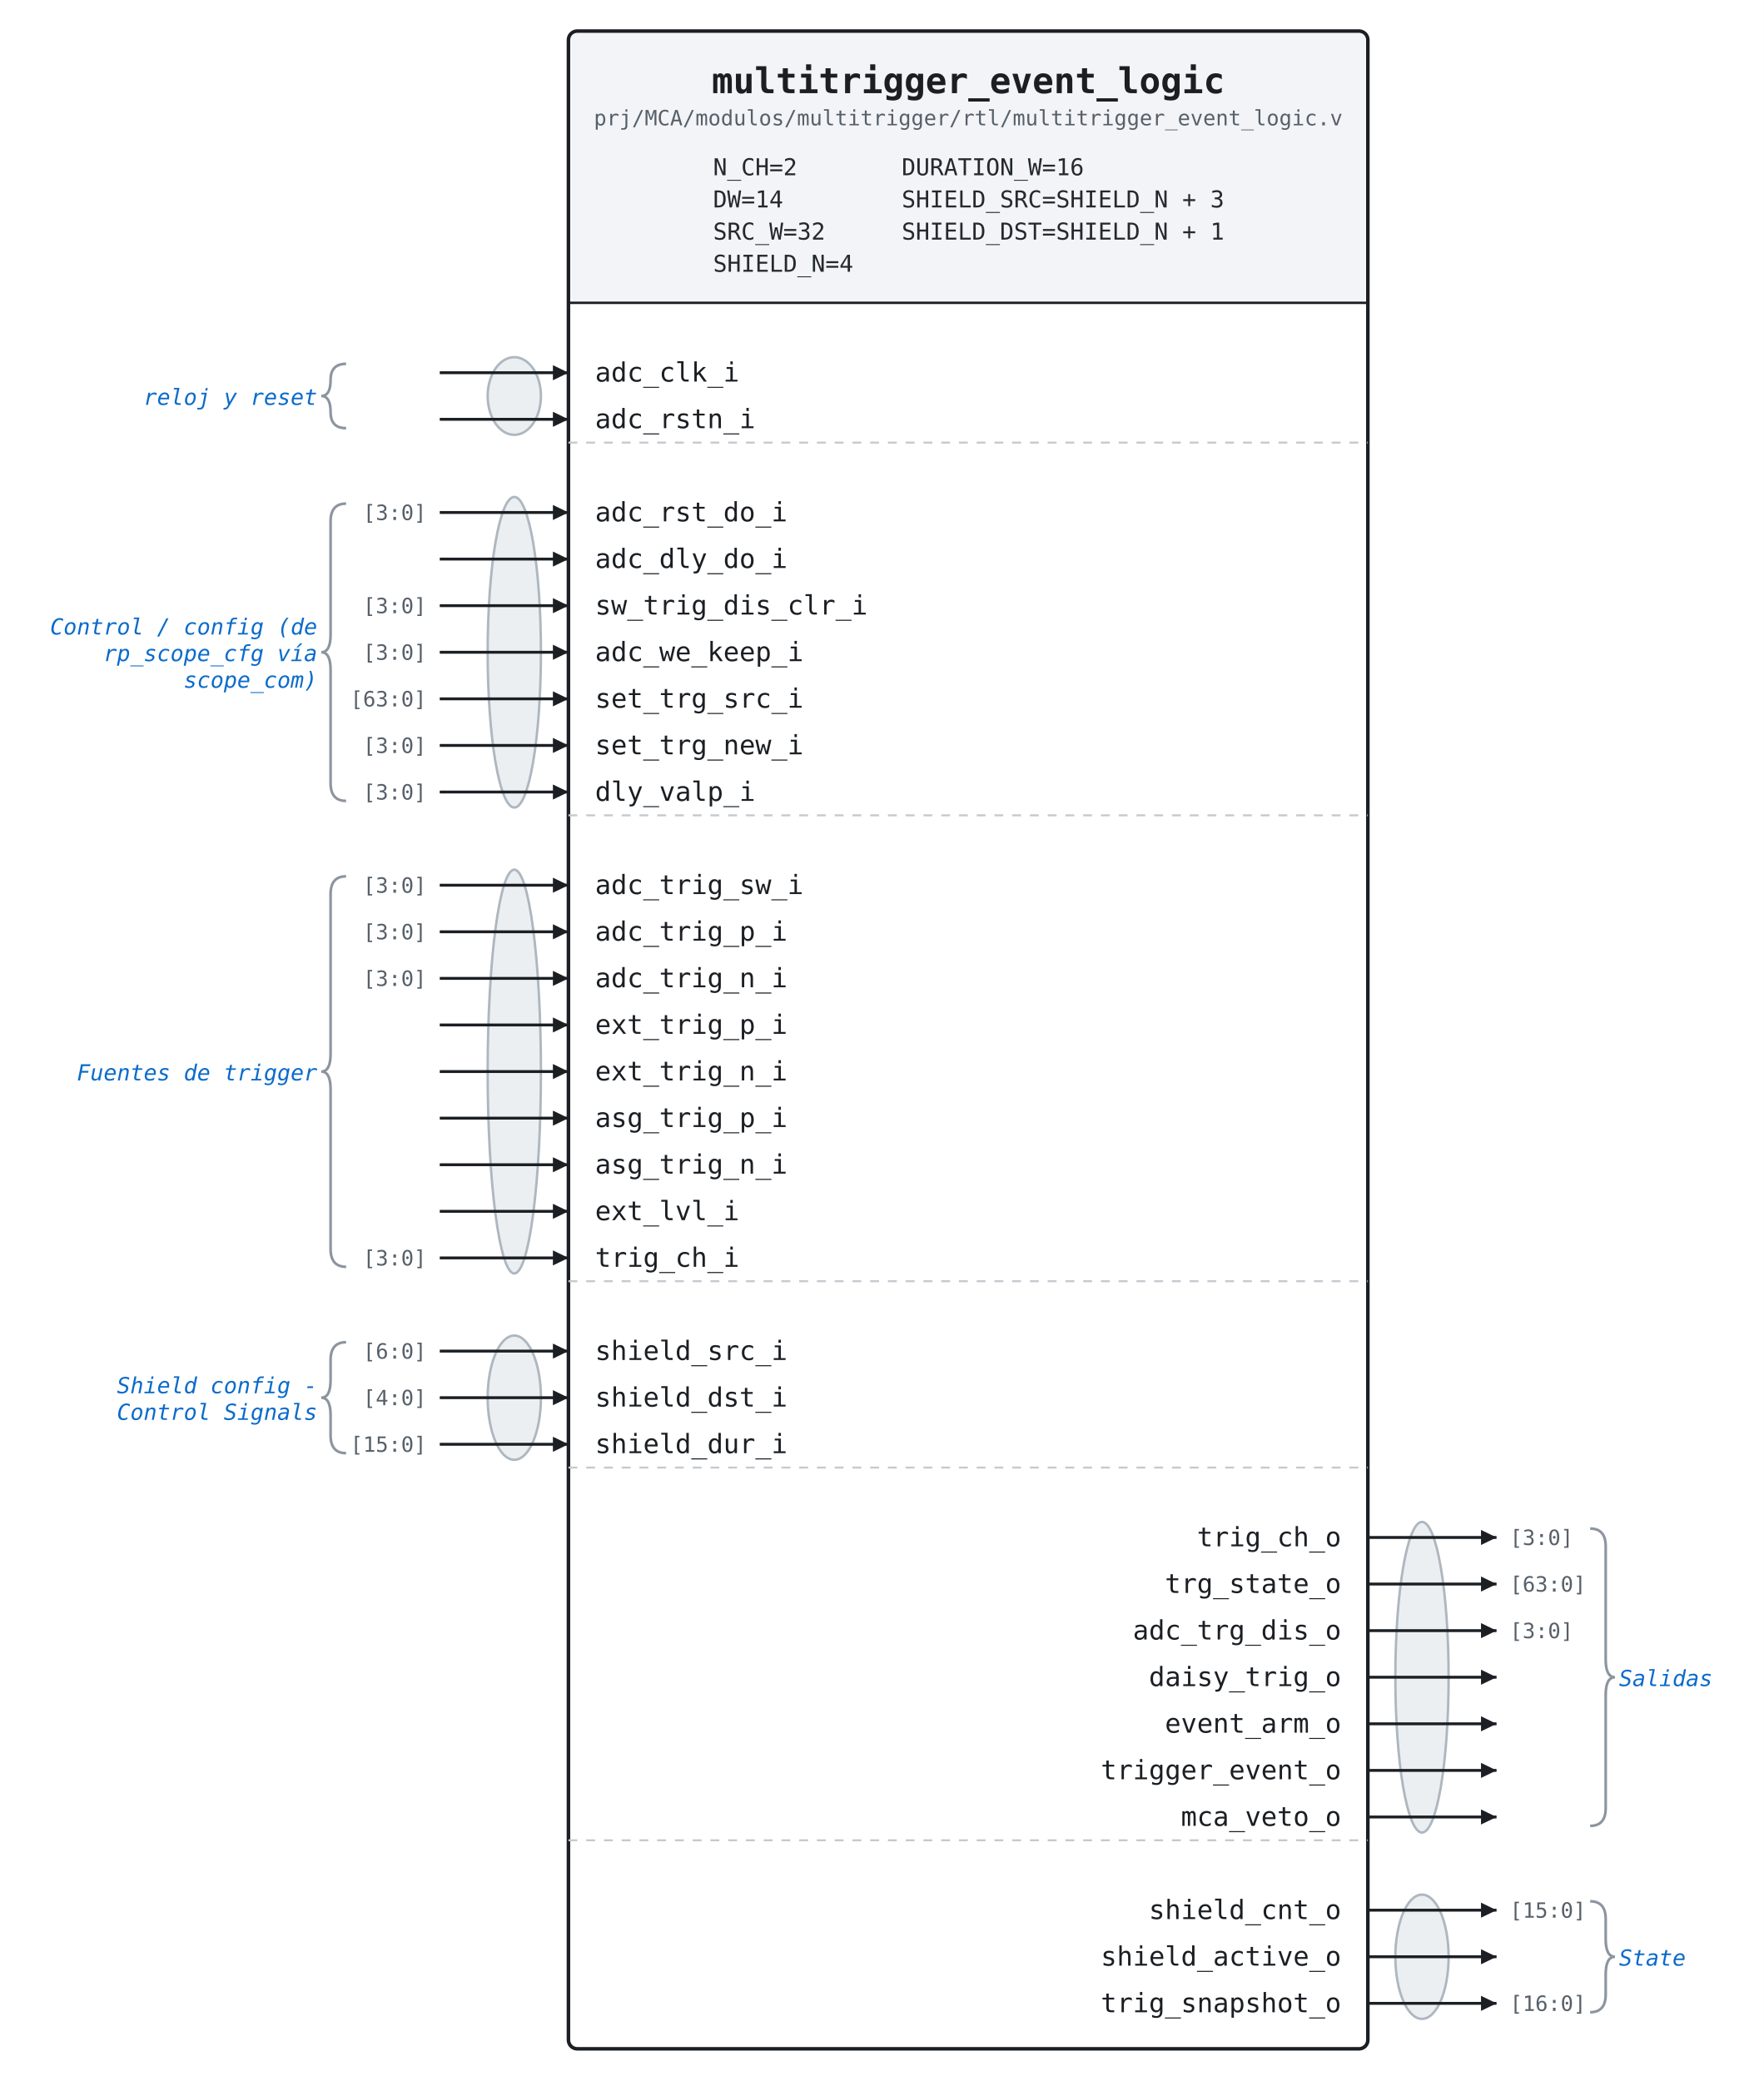
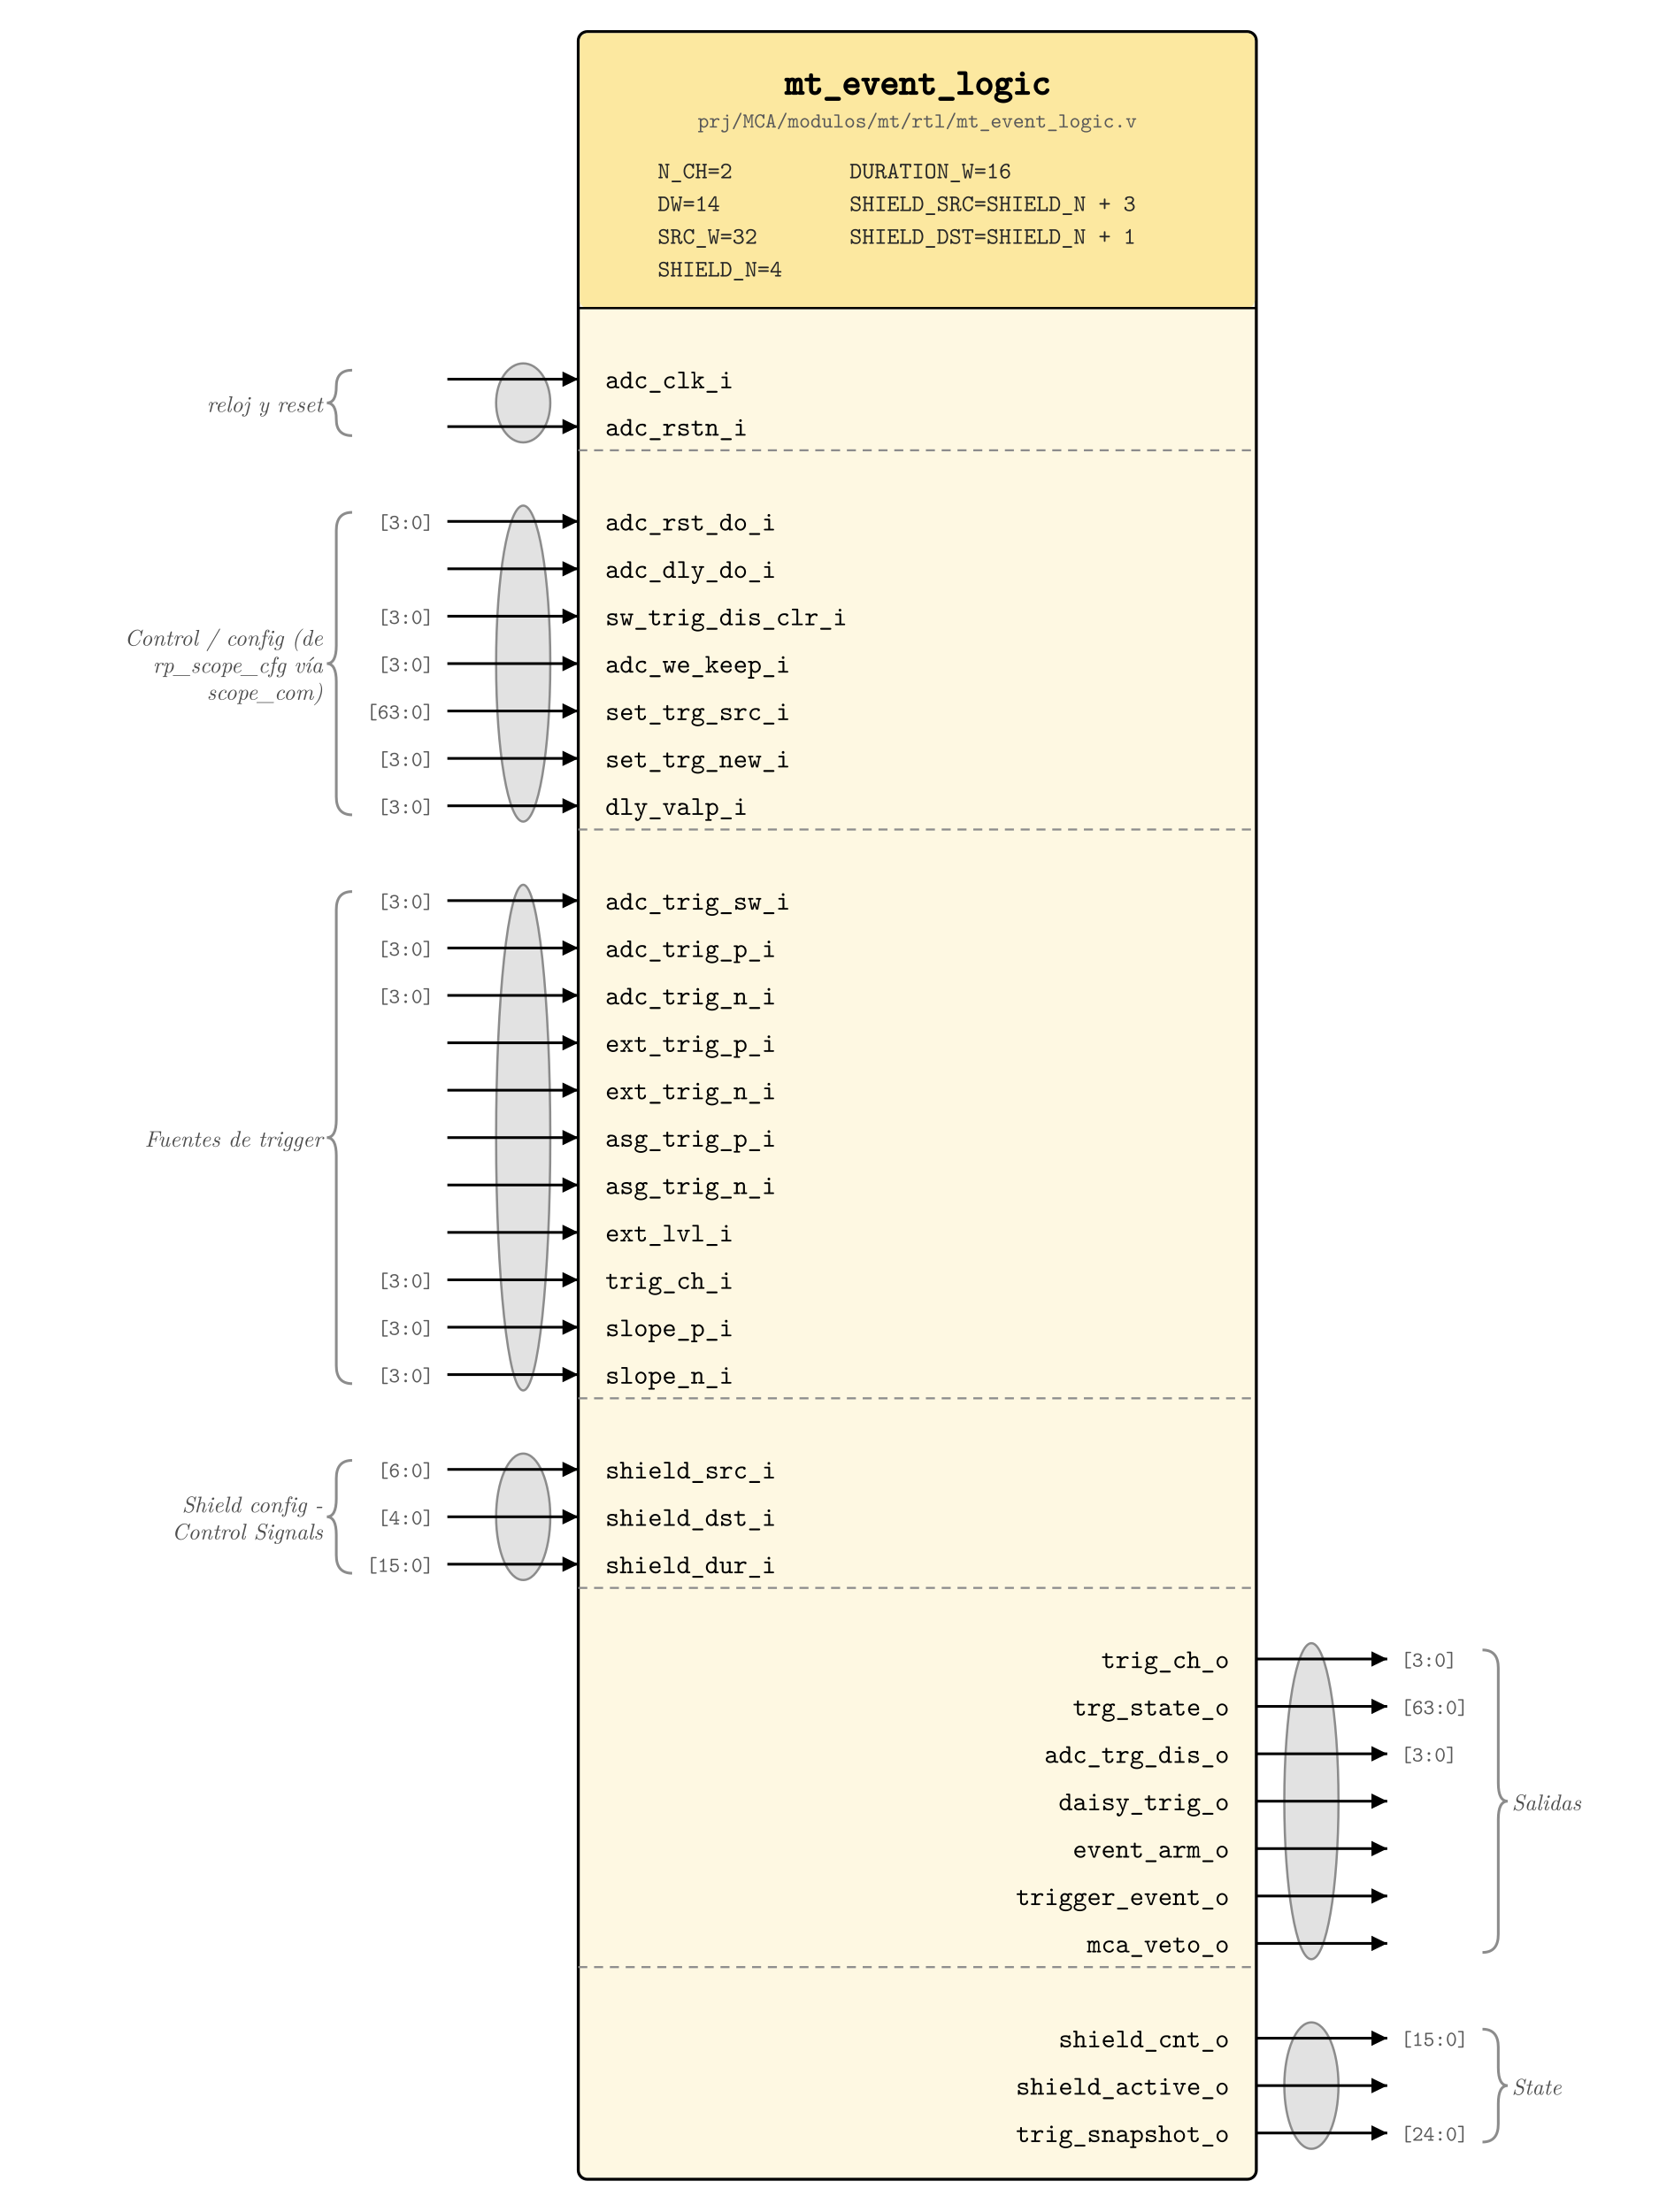
- <svg xmlns="http://www.w3.org/2000/svg" width="795" height="938" viewBox="0 0 795 938" font-family="ui-monospace,SFMono-Regular,Menlo,Consolas,monospace">
+ <svg xmlns="http://www.w3.org/2000/svg" width="735" height="980" viewBox="0 0 735 980" font-family="&quot;Latin Modern Mono&quot;,&quot;CMU Typewriter Text&quot;,ui-monospace,SFMono-Regular,Menlo,Consolas,monospace">
  <style>
-   .bg{fill:#ffffff}            .box{fill:#ffffff;stroke:#1b1f24;stroke-width:1.6}
-   .hdr{fill:#f2f4f7;stroke:none}
-   .rule{stroke:#1b1f24;stroke-width:1.1}
-   .sep{stroke:#c3cad1;stroke-width:0.9;stroke-dasharray:4 4}
-   .pin{stroke:#1b1f24;stroke-width:1.3;fill:none}
-   .arr{fill:#1b1f24;stroke:none}
-   .nm{fill:#1b1f24}            .wd{fill:#57606a}
-   .gp{fill:#0b6bcb;font-style:italic}
-   .ti{fill:#1b1f24;font-weight:700} .sb{fill:#57606a} .pr{fill:#24292f}
+   .bg{fill:#ffffff}            .box{stroke:#000000;stroke-width:1.3}
+   .hdr{stroke:none}
+   .rule{stroke:#000000;stroke-width:1.0}
+   .sep{stroke:#8c8c8c;stroke-width:0.9;stroke-dasharray:4 3}
+   .pin{stroke:#000000;stroke-width:1.2;fill:none}
+   .arr{fill:#000000;stroke:none}
+   .nm{fill:#000000}            .wd{fill:#595959}
+   .gp{fill:#4d4d4d;font-style:italic;font-family:"Latin Modern Roman","CMU Serif","Computer Modern Serif",Georgia,serif}
+   .ti{fill:#000000;font-weight:700} .sb{fill:#595959} .pr{fill:#262626}
+   .lg{fill:#4d4d4d;font-family:"Latin Modern Roman","CMU Serif","Computer Modern Serif",Georgia,serif}
  /* Tintes planos y no fill-opacity: hay renderers de SVG a PNG que ignoran la
     opacidad y dejan la elipse maciza, tapando los cables que abarca. */
-   .brc{fill:none;stroke:#8c959f;stroke-width:1.2}
-   .bus {fill:#eceff2;stroke:#aeb7c0;stroke-width:1.1}
-   .busm{fill:#dcebfb;stroke:#0b6bcb;stroke-width:1.3}
-   .buss{fill:#fbefd6;stroke:#bf8700;stroke-width:1.3}
-   .dotm{fill:#0b6bcb;stroke:none}
-   .dots{fill:#ffffff;stroke:#bf8700;stroke-width:1.6}
-   @media (prefers-color-scheme: dark){
-     .bg{fill:#0d1117}          .box{fill:#0d1117;stroke:#c9d1d9}
-     .hdr{fill:#161b22}         .rule{stroke:#c9d1d9}
-     .sep{stroke:#30363d}       .pin{stroke:#c9d1d9}
-     .arr{fill:#c9d1d9}         .nm{fill:#e6edf3} .wd{fill:#8b949e}
-     .gp{fill:#58a6ff}          .ti{fill:#e6edf3} .sb{fill:#8b949e} .pr{fill:#c9d1d9}
-     .brc{stroke:#6e7681}
-     .bus {fill:#21262d;stroke:#6e7681}
-     .busm{fill:#10243e;stroke:#58a6ff}
-     .buss{fill:#2b2008;stroke:#d29922}
-     .dotm{fill:#58a6ff}        .dots{fill:#0d1117;stroke:#d29922}
-   }
+   .brc{fill:none;stroke:#8c8c8c;stroke-width:1.2}
+   .bus {fill:#e2e2e2;stroke:#8c8c8c;stroke-width:1.0}
+   .busm{fill:#fdddbc;stroke:#000000;stroke-width:1.1}
+   .buss{fill:#f8c6c6;stroke:#000000;stroke-width:1.1}
+   .dotm{fill:#fccea0;stroke:#000000;stroke-width:1.1}
+   .dots{fill:#f08080;stroke:#000000;stroke-width:1.1}
</style>
-   <rect class="bg" x="0" y="0" width="795" height="938" />
-   <rect class="box" x="256.2" y="14.0" width="360.3" height="909.5" rx="4" />
-   <rect class="hdr" x="257.2" y="15.0" width="358.3" height="121.5" rx="3" />
-   <text class="ti" x="436.4" y="42.0" font-size="16" text-anchor="middle">multitrigger_event_logic</text>
-   <text class="sb" x="436.4" y="56.5" font-size="9.5" text-anchor="middle">prj/MCA/modulos/multitrigger/rtl/multitrigger_event_logic.v</text>
-   <text class="pr" x="321.4" y="79.0" font-size="10.5">N_CH=2</text>
-   <text class="pr" x="321.4" y="93.5" font-size="10.5">DW=14</text>
-   <text class="pr" x="321.4" y="108.0" font-size="10.5">SRC_W=32</text>
-   <text class="pr" x="321.4" y="122.5" font-size="10.5">SHIELD_N=4</text>
-   <text class="pr" x="406.4" y="79.0" font-size="10.5">DURATION_W=16</text>
-   <text class="pr" x="406.4" y="93.5" font-size="10.5">SHIELD_SRC=SHIELD_N + 3</text>
-   <text class="pr" x="406.4" y="108.0" font-size="10.5">SHIELD_DST=SHIELD_N + 1</text>
-   <line class="rule" x1="256.2" y1="136.5" x2="616.5" y2="136.5" />
+   <rect class="bg" x="0" y="0" width="735" height="980" />
+   <rect class="box" x="256.2" y="14.0" width="300.4" height="951.5" rx="4" fill="#fef8e2" />
+   <rect class="hdr" x="256.9" y="14.7" width="299.0" height="121.8" rx="3.5" fill="#fce8a0" />
+   <text class="ti" x="406.4" y="42.0" font-size="16" text-anchor="middle">mt_event_logic</text>
+   <text class="sb" x="406.4" y="56.5" font-size="9.5" text-anchor="middle">prj/MCA/modulos/mt/rtl/mt_event_logic.v</text>
+   <text class="pr" x="291.4" y="79.0" font-size="10.5">N_CH=2</text>
+   <text class="pr" x="291.4" y="93.5" font-size="10.5">DW=14</text>
+   <text class="pr" x="291.4" y="108.0" font-size="10.5">SRC_W=32</text>
+   <text class="pr" x="291.4" y="122.5" font-size="10.5">SHIELD_N=4</text>
+   <text class="pr" x="376.4" y="79.0" font-size="10.5">DURATION_W=16</text>
+   <text class="pr" x="376.4" y="93.5" font-size="10.5">SHIELD_SRC=SHIELD_N + 3</text>
+   <text class="pr" x="376.4" y="108.0" font-size="10.5">SHIELD_DST=SHIELD_N + 1</text>
+   <line class="rule" x1="256.2" y1="136.5" x2="556.6" y2="136.5" />
  <ellipse class="bus" cx="231.8" cy="178.5" rx="12.0" ry="17.5" />
  <path class="brc" d="M156.0,164.0 Q149.0,164.0 149.0,171.2 L149.0,171.2 Q149.0,178.5 144.8,178.5 Q149.0,178.5 149.0,185.8 L149.0,185.8 Q149.0,193.0 156.0,193.0" />
  <text class="gp" x="143.0" y="182.5" font-size="10" text-anchor="end">reloj y reset</text>
  <line class="pin" x1="198.2" y1="168.0" x2="256.2" y2="168.0" />
  <path class="arr" d="M249.2,164.6 L256.2,168.0 L249.2,171.4 Z" />
  <text class="nm" x="268.2" y="172.0" font-size="12">adc_clk_i</text>
  <line class="pin" x1="198.2" y1="189.0" x2="256.2" y2="189.0" />
  <path class="arr" d="M249.2,185.6 L256.2,189.0 L249.2,192.4 Z" />
  <text class="nm" x="268.2" y="193.0" font-size="12">adc_rstn_i</text>
-   <line class="sep" x1="256.2" y1="199.5" x2="616.5" y2="199.5" />
+   <line class="sep" x1="256.2" y1="199.5" x2="556.6" y2="199.5" />
  <ellipse class="bus" cx="231.8" cy="294.0" rx="12.0" ry="70.0" />
  <path class="brc" d="M156.0,227.0 Q149.0,227.0 149.0,235.0 L149.0,286.0 Q149.0,294.0 144.8,294.0 Q149.0,294.0 149.0,302.0 L149.0,353.0 Q149.0,361.0 156.0,361.0" />
  <text class="gp" x="143.0" y="286.0" font-size="10" text-anchor="end">Control / config (de</text>
  <text class="gp" x="143.0" y="298.0" font-size="10" text-anchor="end">rp_scope_cfg vía</text>
  <text class="gp" x="143.0" y="310.0" font-size="10" text-anchor="end">scope_com)</text>
  <line class="pin" x1="198.2" y1="231.0" x2="256.2" y2="231.0" />
  <path class="arr" d="M249.2,227.6 L256.2,231.0 L249.2,234.4 Z" />
  <text class="wd" x="192.2" y="234.4" font-size="9.5" text-anchor="end">[3:0]</text>
  <text class="nm" x="268.2" y="235.0" font-size="12">adc_rst_do_i</text>
  <line class="pin" x1="198.2" y1="252.0" x2="256.2" y2="252.0" />
  <path class="arr" d="M249.2,248.6 L256.2,252.0 L249.2,255.4 Z" />
  <text class="nm" x="268.2" y="256.0" font-size="12">adc_dly_do_i</text>
  <line class="pin" x1="198.2" y1="273.0" x2="256.2" y2="273.0" />
  <path class="arr" d="M249.2,269.6 L256.2,273.0 L249.2,276.4 Z" />
  <text class="wd" x="192.2" y="276.4" font-size="9.5" text-anchor="end">[3:0]</text>
  <text class="nm" x="268.2" y="277.0" font-size="12">sw_trig_dis_clr_i</text>
  <line class="pin" x1="198.2" y1="294.0" x2="256.2" y2="294.0" />
  <path class="arr" d="M249.2,290.6 L256.2,294.0 L249.2,297.4 Z" />
  <text class="wd" x="192.2" y="297.4" font-size="9.5" text-anchor="end">[3:0]</text>
  <text class="nm" x="268.2" y="298.0" font-size="12">adc_we_keep_i</text>
  <line class="pin" x1="198.2" y1="315.0" x2="256.2" y2="315.0" />
  <path class="arr" d="M249.2,311.6 L256.2,315.0 L249.2,318.4 Z" />
  <text class="wd" x="192.2" y="318.4" font-size="9.5" text-anchor="end">[63:0]</text>
  <text class="nm" x="268.2" y="319.0" font-size="12">set_trg_src_i</text>
  <line class="pin" x1="198.2" y1="336.0" x2="256.2" y2="336.0" />
  <path class="arr" d="M249.2,332.6 L256.2,336.0 L249.2,339.4 Z" />
  <text class="wd" x="192.2" y="339.4" font-size="9.5" text-anchor="end">[3:0]</text>
  <text class="nm" x="268.2" y="340.0" font-size="12">set_trg_new_i</text>
  <line class="pin" x1="198.2" y1="357.0" x2="256.2" y2="357.0" />
  <path class="arr" d="M249.2,353.6 L256.2,357.0 L249.2,360.4 Z" />
  <text class="wd" x="192.2" y="360.4" font-size="9.5" text-anchor="end">[3:0]</text>
  <text class="nm" x="268.2" y="361.0" font-size="12">dly_valp_i</text>
-   <line class="sep" x1="256.2" y1="367.5" x2="616.5" y2="367.5" />
-   <ellipse class="bus" cx="231.8" cy="483.0" rx="12.0" ry="91.0" />
-   <path class="brc" d="M156.0,395.0 Q149.0,395.0 149.0,403.0 L149.0,475.0 Q149.0,483.0 144.8,483.0 Q149.0,483.0 149.0,491.0 L149.0,563.0 Q149.0,571.0 156.0,571.0" />
-   <text class="gp" x="143.0" y="487.0" font-size="10" text-anchor="end">Fuentes de trigger</text>
+   <line class="sep" x1="256.2" y1="367.5" x2="556.6" y2="367.5" />
+   <ellipse class="bus" cx="231.8" cy="504.0" rx="12.0" ry="112.0" />
+   <path class="brc" d="M156.0,395.0 Q149.0,395.0 149.0,403.0 L149.0,496.0 Q149.0,504.0 144.8,504.0 Q149.0,504.0 149.0,512.0 L149.0,605.0 Q149.0,613.0 156.0,613.0" />
+   <text class="gp" x="143.0" y="508.0" font-size="10" text-anchor="end">Fuentes de trigger</text>
  <line class="pin" x1="198.2" y1="399.0" x2="256.2" y2="399.0" />
  <path class="arr" d="M249.2,395.6 L256.2,399.0 L249.2,402.4 Z" />
  <text class="wd" x="192.2" y="402.4" font-size="9.5" text-anchor="end">[3:0]</text>
  <text class="nm" x="268.2" y="403.0" font-size="12">adc_trig_sw_i</text>
  <line class="pin" x1="198.2" y1="420.0" x2="256.2" y2="420.0" />
  <path class="arr" d="M249.2,416.6 L256.2,420.0 L249.2,423.4 Z" />
  <text class="wd" x="192.2" y="423.4" font-size="9.5" text-anchor="end">[3:0]</text>
  <text class="nm" x="268.2" y="424.0" font-size="12">adc_trig_p_i</text>
  <line class="pin" x1="198.2" y1="441.0" x2="256.2" y2="441.0" />
  <path class="arr" d="M249.2,437.6 L256.2,441.0 L249.2,444.4 Z" />
  <text class="wd" x="192.2" y="444.4" font-size="9.5" text-anchor="end">[3:0]</text>
  <text class="nm" x="268.2" y="445.0" font-size="12">adc_trig_n_i</text>
  <line class="pin" x1="198.2" y1="462.0" x2="256.2" y2="462.0" />
  <path class="arr" d="M249.2,458.6 L256.2,462.0 L249.2,465.4 Z" />
  <text class="nm" x="268.2" y="466.0" font-size="12">ext_trig_p_i</text>
  <line class="pin" x1="198.2" y1="483.0" x2="256.2" y2="483.0" />
  <path class="arr" d="M249.2,479.6 L256.2,483.0 L249.2,486.4 Z" />
  <text class="nm" x="268.2" y="487.0" font-size="12">ext_trig_n_i</text>
  <line class="pin" x1="198.2" y1="504.0" x2="256.2" y2="504.0" />
  <path class="arr" d="M249.2,500.6 L256.2,504.0 L249.2,507.4 Z" />
  <text class="nm" x="268.2" y="508.0" font-size="12">asg_trig_p_i</text>
  <line class="pin" x1="198.2" y1="525.0" x2="256.2" y2="525.0" />
  <path class="arr" d="M249.2,521.6 L256.2,525.0 L249.2,528.4 Z" />
  <text class="nm" x="268.2" y="529.0" font-size="12">asg_trig_n_i</text>
  <line class="pin" x1="198.2" y1="546.0" x2="256.2" y2="546.0" />
  <path class="arr" d="M249.2,542.6 L256.2,546.0 L249.2,549.4 Z" />
  <text class="nm" x="268.2" y="550.0" font-size="12">ext_lvl_i</text>
  <line class="pin" x1="198.2" y1="567.0" x2="256.2" y2="567.0" />
  <path class="arr" d="M249.2,563.6 L256.2,567.0 L249.2,570.4 Z" />
  <text class="wd" x="192.2" y="570.4" font-size="9.5" text-anchor="end">[3:0]</text>
  <text class="nm" x="268.2" y="571.0" font-size="12">trig_ch_i</text>
-   <line class="sep" x1="256.2" y1="577.5" x2="616.5" y2="577.5" />
-   <ellipse class="bus" cx="231.8" cy="630.0" rx="12.0" ry="28.0" />
-   <path class="brc" d="M156.0,605.0 Q149.0,605.0 149.0,613.0 L149.0,622.0 Q149.0,630.0 144.8,630.0 Q149.0,630.0 149.0,638.0 L149.0,647.0 Q149.0,655.0 156.0,655.0" />
-   <text class="gp" x="143.0" y="628.0" font-size="10" text-anchor="end">Shield config -</text>
-   <text class="gp" x="143.0" y="640.0" font-size="10" text-anchor="end">Control Signals</text>
+   <line class="pin" x1="198.2" y1="588.0" x2="256.2" y2="588.0" />
+   <path class="arr" d="M249.2,584.6 L256.2,588.0 L249.2,591.4 Z" />
+   <text class="wd" x="192.2" y="591.4" font-size="9.5" text-anchor="end">[3:0]</text>
+   <text class="nm" x="268.2" y="592.0" font-size="12">slope_p_i</text>
  <line class="pin" x1="198.2" y1="609.0" x2="256.2" y2="609.0" />
  <path class="arr" d="M249.2,605.6 L256.2,609.0 L249.2,612.4 Z" />
-   <text class="wd" x="192.2" y="612.4" font-size="9.5" text-anchor="end">[6:0]</text>
-   <text class="nm" x="268.2" y="613.0" font-size="12">shield_src_i</text>
-   <line class="pin" x1="198.2" y1="630.0" x2="256.2" y2="630.0" />
-   <path class="arr" d="M249.2,626.6 L256.2,630.0 L249.2,633.4 Z" />
-   <text class="wd" x="192.2" y="633.4" font-size="9.5" text-anchor="end">[4:0]</text>
-   <text class="nm" x="268.2" y="634.0" font-size="12">shield_dst_i</text>
+   <text class="wd" x="192.2" y="612.4" font-size="9.5" text-anchor="end">[3:0]</text>
+   <text class="nm" x="268.2" y="613.0" font-size="12">slope_n_i</text>
+   <line class="sep" x1="256.2" y1="619.5" x2="556.6" y2="619.5" />
+   <ellipse class="bus" cx="231.8" cy="672.0" rx="12.0" ry="28.0" />
+   <path class="brc" d="M156.0,647.0 Q149.0,647.0 149.0,655.0 L149.0,664.0 Q149.0,672.0 144.8,672.0 Q149.0,672.0 149.0,680.0 L149.0,689.0 Q149.0,697.0 156.0,697.0" />
+   <text class="gp" x="143.0" y="670.0" font-size="10" text-anchor="end">Shield config -</text>
+   <text class="gp" x="143.0" y="682.0" font-size="10" text-anchor="end">Control Signals</text>
  <line class="pin" x1="198.2" y1="651.0" x2="256.2" y2="651.0" />
  <path class="arr" d="M249.2,647.6 L256.2,651.0 L249.2,654.4 Z" />
-   <text class="wd" x="192.2" y="654.4" font-size="9.5" text-anchor="end">[15:0]</text>
-   <text class="nm" x="268.2" y="655.0" font-size="12">shield_dur_i</text>
-   <line class="sep" x1="256.2" y1="661.5" x2="616.5" y2="661.5" />
-   <ellipse class="bus" cx="640.9" cy="756.0" rx="12.0" ry="70.0" />
-   <path class="brc" d="M716.7,689.0 Q723.7,689.0 723.7,697.0 L723.7,748.0 Q723.7,756.0 727.9,756.0 Q723.7,756.0 723.7,764.0 L723.7,815.0 Q723.7,823.0 716.7,823.0" />
-   <text class="gp" x="729.7" y="760.0" font-size="10" text-anchor="start">Salidas</text>
-   <line class="pin" x1="616.5" y1="693.0" x2="674.5" y2="693.0" />
-   <path class="arr" d="M667.5,689.6 L674.5,693.0 L667.5,696.4 Z" />
-   <text class="wd" x="680.5" y="696.4" font-size="9.5">[3:0]</text>
-   <text class="nm" x="604.5" y="697.0" font-size="12" text-anchor="end">trig_ch_o</text>
-   <line class="pin" x1="616.5" y1="714.0" x2="674.5" y2="714.0" />
-   <path class="arr" d="M667.5,710.6 L674.5,714.0 L667.5,717.4 Z" />
-   <text class="wd" x="680.5" y="717.4" font-size="9.5">[63:0]</text>
-   <text class="nm" x="604.5" y="718.0" font-size="12" text-anchor="end">trg_state_o</text>
-   <line class="pin" x1="616.5" y1="735.0" x2="674.5" y2="735.0" />
-   <path class="arr" d="M667.5,731.6 L674.5,735.0 L667.5,738.4 Z" />
-   <text class="wd" x="680.5" y="738.4" font-size="9.5">[3:0]</text>
-   <text class="nm" x="604.5" y="739.0" font-size="12" text-anchor="end">adc_trg_dis_o</text>
-   <line class="pin" x1="616.5" y1="756.0" x2="674.5" y2="756.0" />
-   <path class="arr" d="M667.5,752.6 L674.5,756.0 L667.5,759.4 Z" />
-   <text class="nm" x="604.5" y="760.0" font-size="12" text-anchor="end">daisy_trig_o</text>
-   <line class="pin" x1="616.5" y1="777.0" x2="674.5" y2="777.0" />
-   <path class="arr" d="M667.5,773.6 L674.5,777.0 L667.5,780.4 Z" />
-   <text class="nm" x="604.5" y="781.0" font-size="12" text-anchor="end">event_arm_o</text>
-   <line class="pin" x1="616.5" y1="798.0" x2="674.5" y2="798.0" />
-   <path class="arr" d="M667.5,794.6 L674.5,798.0 L667.5,801.4 Z" />
-   <text class="nm" x="604.5" y="802.0" font-size="12" text-anchor="end">trigger_event_o</text>
-   <line class="pin" x1="616.5" y1="819.0" x2="674.5" y2="819.0" />
-   <path class="arr" d="M667.5,815.6 L674.5,819.0 L667.5,822.4 Z" />
-   <text class="nm" x="604.5" y="823.0" font-size="12" text-anchor="end">mca_veto_o</text>
-   <line class="sep" x1="256.2" y1="829.5" x2="616.5" y2="829.5" />
-   <ellipse class="bus" cx="640.9" cy="882.0" rx="12.0" ry="28.0" />
-   <path class="brc" d="M716.7,857.0 Q723.7,857.0 723.7,865.0 L723.7,874.0 Q723.7,882.0 727.9,882.0 Q723.7,882.0 723.7,890.0 L723.7,899.0 Q723.7,907.0 716.7,907.0" />
-   <text class="gp" x="729.7" y="886.0" font-size="10" text-anchor="start">State</text>
-   <line class="pin" x1="616.5" y1="861.0" x2="674.5" y2="861.0" />
-   <path class="arr" d="M667.5,857.6 L674.5,861.0 L667.5,864.4 Z" />
-   <text class="wd" x="680.5" y="864.4" font-size="9.5">[15:0]</text>
-   <text class="nm" x="604.5" y="865.0" font-size="12" text-anchor="end">shield_cnt_o</text>
-   <line class="pin" x1="616.5" y1="882.0" x2="674.5" y2="882.0" />
-   <path class="arr" d="M667.5,878.6 L674.5,882.0 L667.5,885.4 Z" />
-   <text class="nm" x="604.5" y="886.0" font-size="12" text-anchor="end">shield_active_o</text>
-   <line class="pin" x1="616.5" y1="903.0" x2="674.5" y2="903.0" />
-   <path class="arr" d="M667.5,899.6 L674.5,903.0 L667.5,906.4 Z" />
-   <text class="wd" x="680.5" y="906.4" font-size="9.5">[16:0]</text>
-   <text class="nm" x="604.5" y="907.0" font-size="12" text-anchor="end">trig_snapshot_o</text>
+   <text class="wd" x="192.2" y="654.4" font-size="9.5" text-anchor="end">[6:0]</text>
+   <text class="nm" x="268.2" y="655.0" font-size="12">shield_src_i</text>
+   <line class="pin" x1="198.2" y1="672.0" x2="256.2" y2="672.0" />
+   <path class="arr" d="M249.2,668.6 L256.2,672.0 L249.2,675.4 Z" />
+   <text class="wd" x="192.2" y="675.4" font-size="9.5" text-anchor="end">[4:0]</text>
+   <text class="nm" x="268.2" y="676.0" font-size="12">shield_dst_i</text>
+   <line class="pin" x1="198.2" y1="693.0" x2="256.2" y2="693.0" />
+   <path class="arr" d="M249.2,689.6 L256.2,693.0 L249.2,696.4 Z" />
+   <text class="wd" x="192.2" y="696.4" font-size="9.5" text-anchor="end">[15:0]</text>
+   <text class="nm" x="268.2" y="697.0" font-size="12">shield_dur_i</text>
+   <line class="sep" x1="256.2" y1="703.5" x2="556.6" y2="703.5" />
+   <ellipse class="bus" cx="581.0" cy="798.0" rx="12.0" ry="70.0" />
+   <path class="brc" d="M656.8,731.0 Q663.8,731.0 663.8,739.0 L663.8,790.0 Q663.8,798.0 668.0,798.0 Q663.8,798.0 663.8,806.0 L663.8,857.0 Q663.8,865.0 656.8,865.0" />
+   <text class="gp" x="669.8" y="802.0" font-size="10" text-anchor="start">Salidas</text>
+   <line class="pin" x1="556.6" y1="735.0" x2="614.6" y2="735.0" />
+   <path class="arr" d="M607.6,731.6 L614.6,735.0 L607.6,738.4 Z" />
+   <text class="wd" x="620.6" y="738.4" font-size="9.5">[3:0]</text>
+   <text class="nm" x="544.6" y="739.0" font-size="12" text-anchor="end">trig_ch_o</text>
+   <line class="pin" x1="556.6" y1="756.0" x2="614.6" y2="756.0" />
+   <path class="arr" d="M607.6,752.6 L614.6,756.0 L607.6,759.4 Z" />
+   <text class="wd" x="620.6" y="759.4" font-size="9.5">[63:0]</text>
+   <text class="nm" x="544.6" y="760.0" font-size="12" text-anchor="end">trg_state_o</text>
+   <line class="pin" x1="556.6" y1="777.0" x2="614.6" y2="777.0" />
+   <path class="arr" d="M607.6,773.6 L614.6,777.0 L607.6,780.4 Z" />
+   <text class="wd" x="620.6" y="780.4" font-size="9.5">[3:0]</text>
+   <text class="nm" x="544.6" y="781.0" font-size="12" text-anchor="end">adc_trg_dis_o</text>
+   <line class="pin" x1="556.6" y1="798.0" x2="614.6" y2="798.0" />
+   <path class="arr" d="M607.6,794.6 L614.6,798.0 L607.6,801.4 Z" />
+   <text class="nm" x="544.6" y="802.0" font-size="12" text-anchor="end">daisy_trig_o</text>
+   <line class="pin" x1="556.6" y1="819.0" x2="614.6" y2="819.0" />
+   <path class="arr" d="M607.6,815.6 L614.6,819.0 L607.6,822.4 Z" />
+   <text class="nm" x="544.6" y="823.0" font-size="12" text-anchor="end">event_arm_o</text>
+   <line class="pin" x1="556.6" y1="840.0" x2="614.6" y2="840.0" />
+   <path class="arr" d="M607.6,836.6 L614.6,840.0 L607.6,843.4 Z" />
+   <text class="nm" x="544.6" y="844.0" font-size="12" text-anchor="end">trigger_event_o</text>
+   <line class="pin" x1="556.6" y1="861.0" x2="614.6" y2="861.0" />
+   <path class="arr" d="M607.6,857.6 L614.6,861.0 L607.6,864.4 Z" />
+   <text class="nm" x="544.6" y="865.0" font-size="12" text-anchor="end">mca_veto_o</text>
+   <line class="sep" x1="256.2" y1="871.5" x2="556.6" y2="871.5" />
+   <ellipse class="bus" cx="581.0" cy="924.0" rx="12.0" ry="28.0" />
+   <path class="brc" d="M656.8,899.0 Q663.8,899.0 663.8,907.0 L663.8,916.0 Q663.8,924.0 668.0,924.0 Q663.8,924.0 663.8,932.0 L663.8,941.0 Q663.8,949.0 656.8,949.0" />
+   <text class="gp" x="669.8" y="928.0" font-size="10" text-anchor="start">State</text>
+   <line class="pin" x1="556.6" y1="903.0" x2="614.6" y2="903.0" />
+   <path class="arr" d="M607.6,899.6 L614.6,903.0 L607.6,906.4 Z" />
+   <text class="wd" x="620.6" y="906.4" font-size="9.5">[15:0]</text>
+   <text class="nm" x="544.6" y="907.0" font-size="12" text-anchor="end">shield_cnt_o</text>
+   <line class="pin" x1="556.6" y1="924.0" x2="614.6" y2="924.0" />
+   <path class="arr" d="M607.6,920.6 L614.6,924.0 L607.6,927.4 Z" />
+   <text class="nm" x="544.6" y="928.0" font-size="12" text-anchor="end">shield_active_o</text>
+   <line class="pin" x1="556.6" y1="945.0" x2="614.6" y2="945.0" />
+   <path class="arr" d="M607.6,941.6 L614.6,945.0 L607.6,948.4 Z" />
+   <text class="wd" x="620.6" y="948.4" font-size="9.5">[24:0]</text>
+   <text class="nm" x="544.6" y="949.0" font-size="12" text-anchor="end">trig_snapshot_o</text>
</svg>
